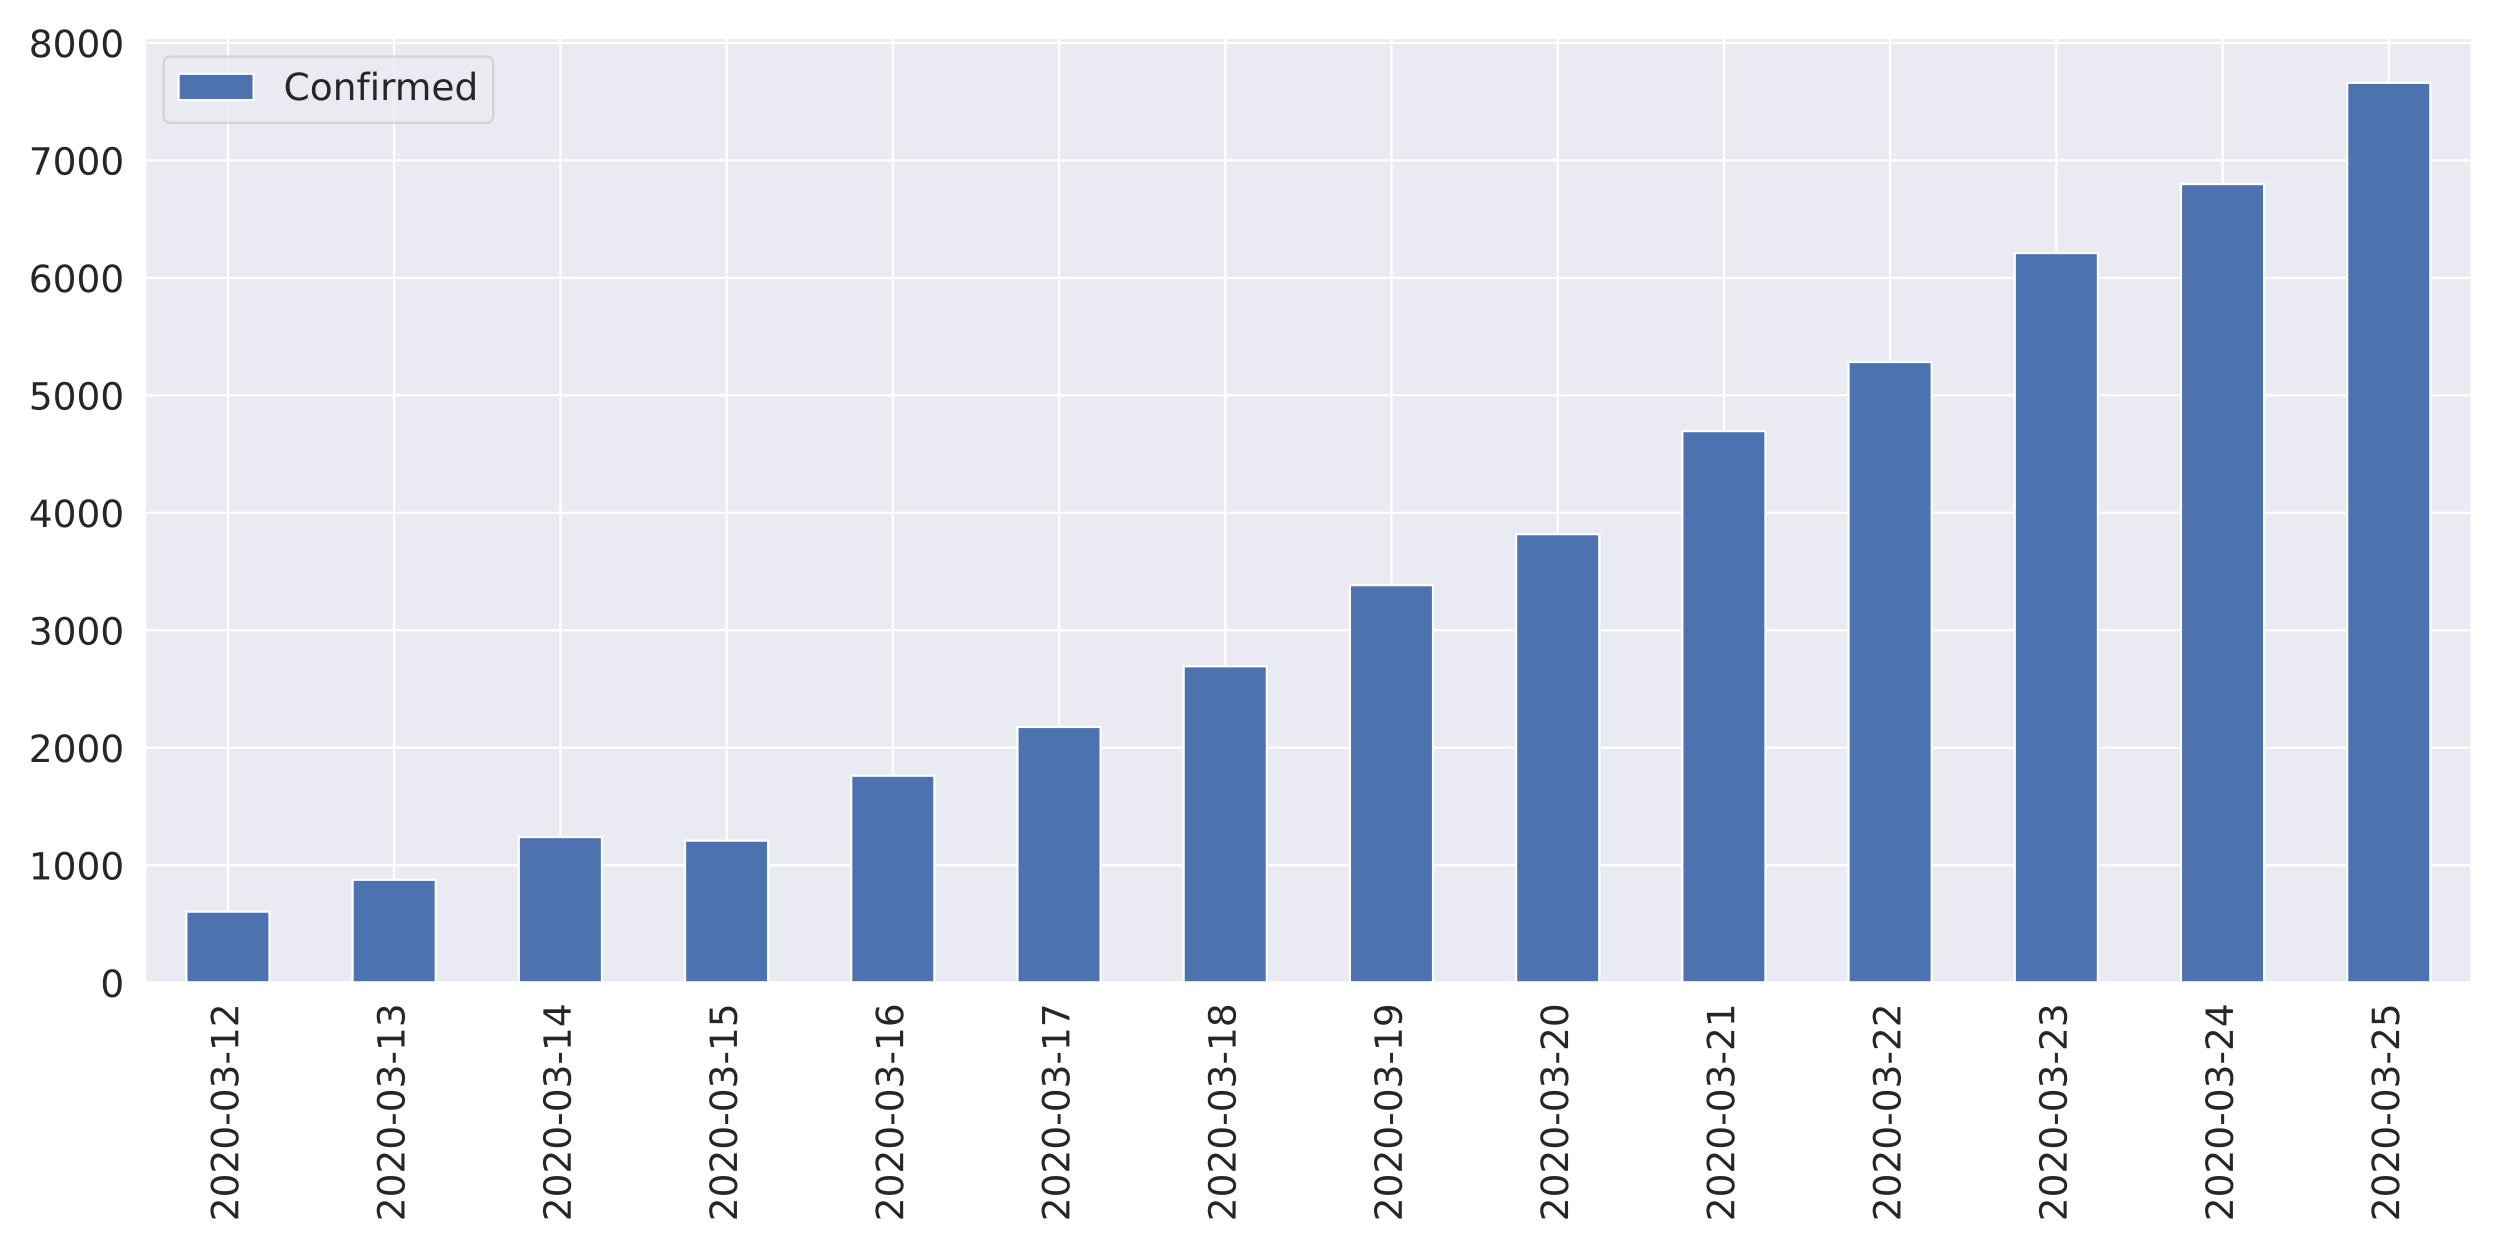
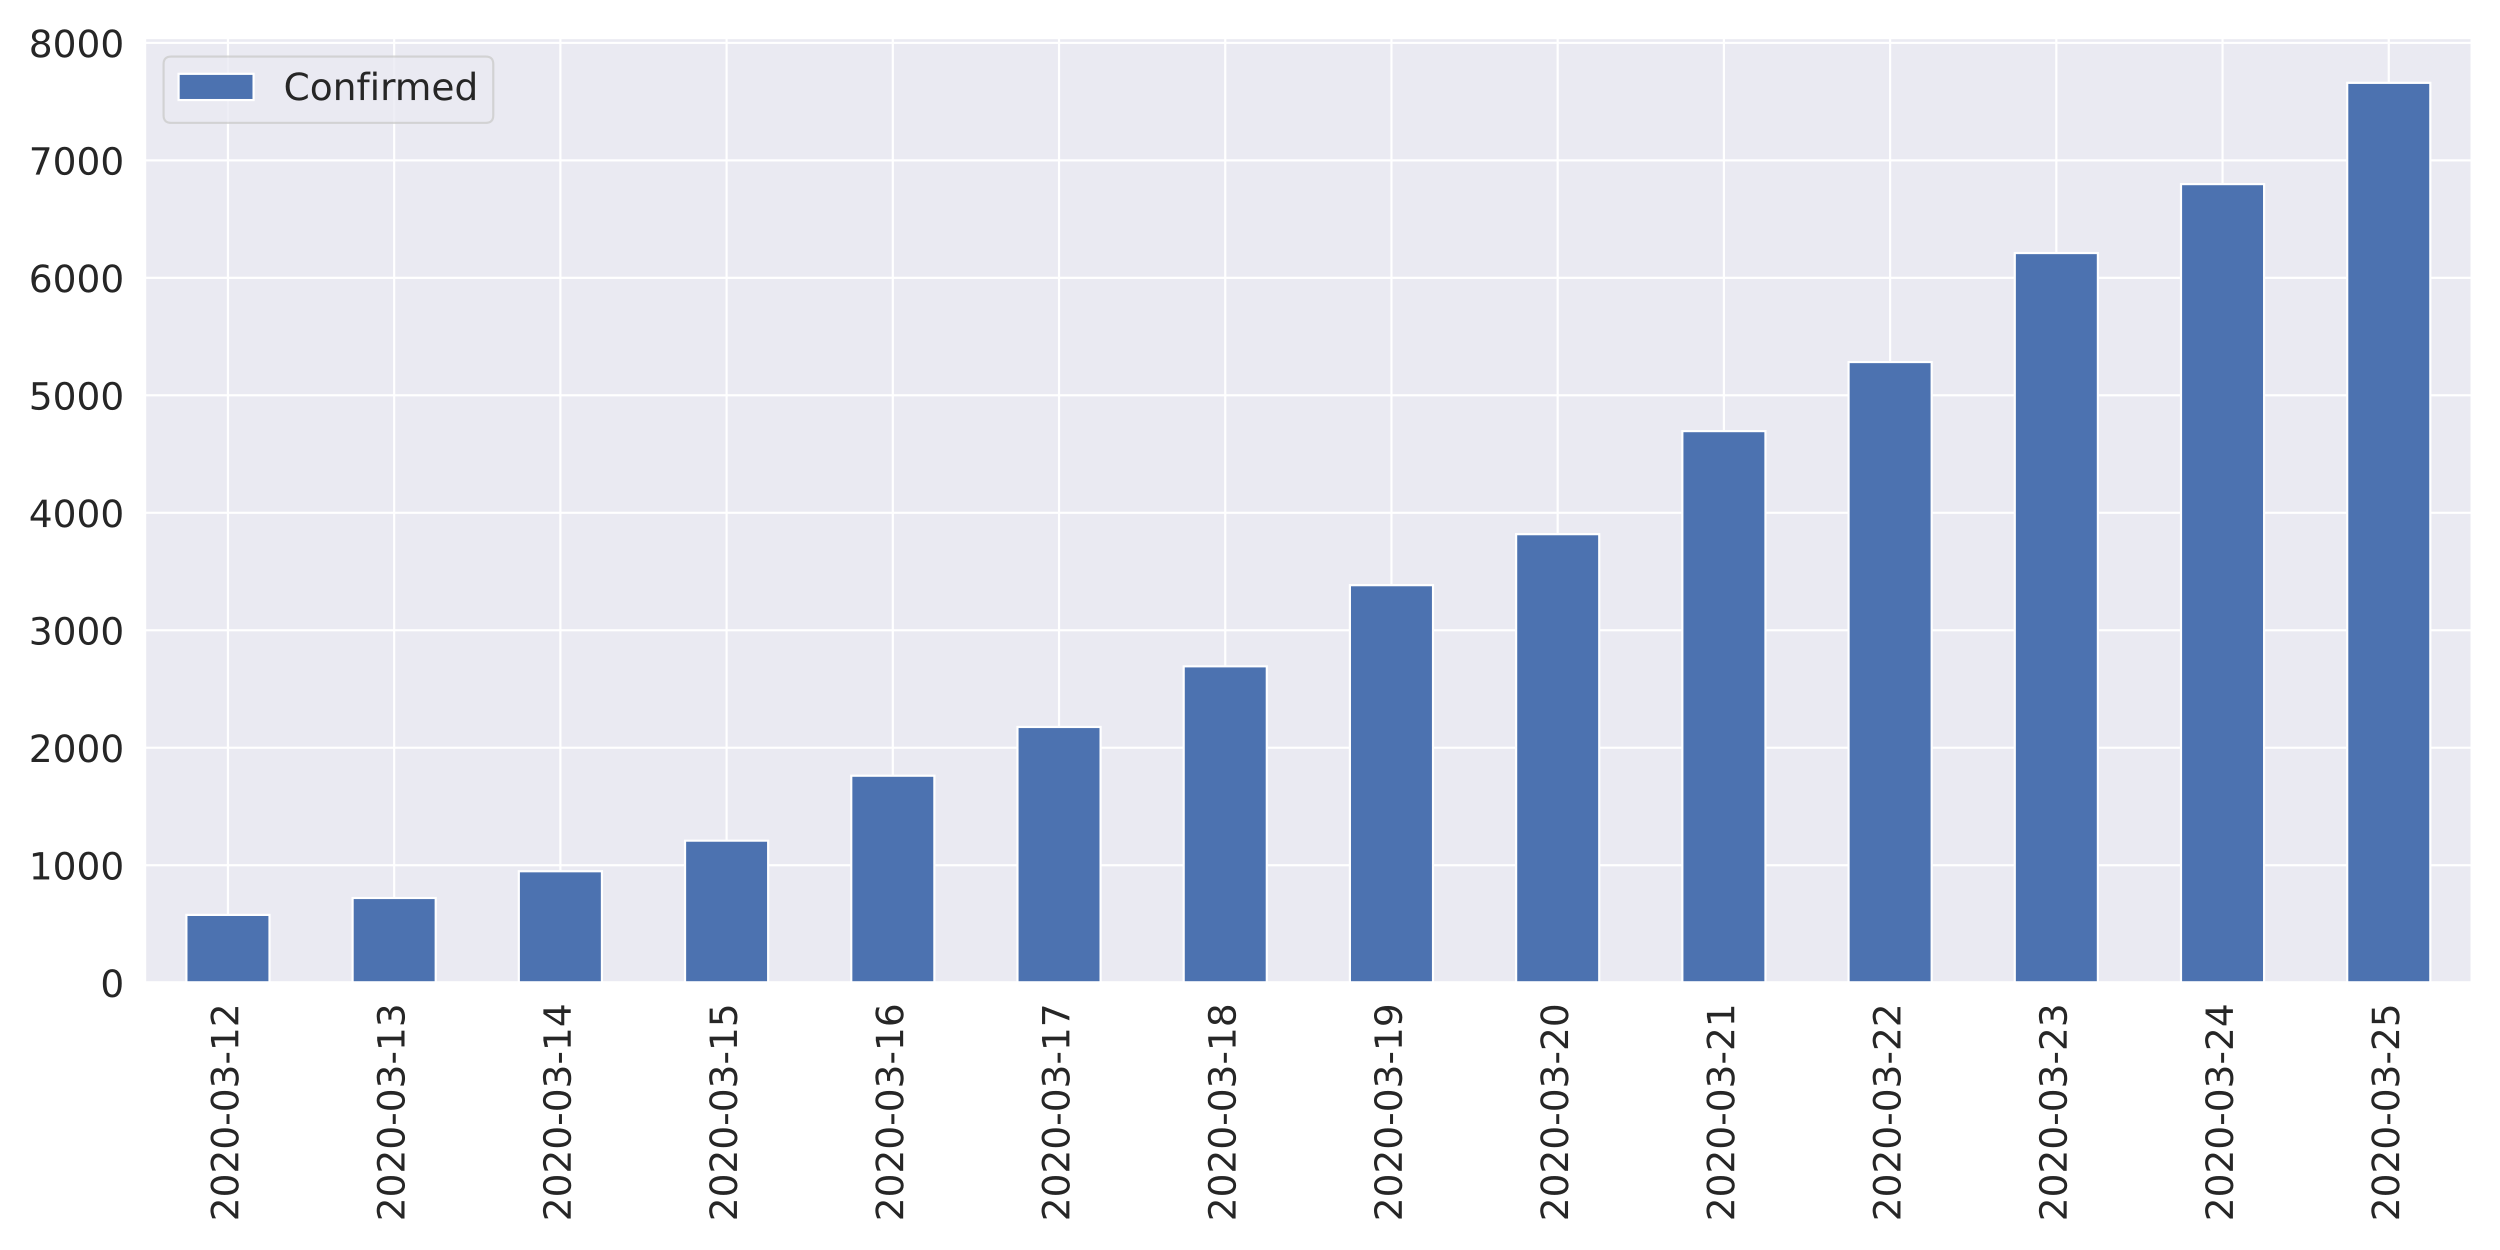
<svg xmlns="http://www.w3.org/2000/svg" xmlns:xlink="http://www.w3.org/1999/xlink" height="576pt" version="1.1" viewBox="0 0 1152 576" width="1152pt">
  <defs>
    <style type="text/css">
*{stroke-linecap:butt;stroke-linejoin:round;}
  </style>
  </defs>
  <g id="figure_1">
    <g id="patch_1">
      <path d="M 0 576  L 1152 576  L 1152 0  L 0 0  z " style="fill:#ffffff;" />
    </g>
    <g id="axes_1">
      <g id="patch_2">
        <path d="M 66.74 452.83  L 1139.04 452.83  L 1139.04 17.429  L 66.74 17.429  z " style="fill:#eaeaf2;" />
      </g>
      <g id="matplotlib.axis_1">
        <g id="xtick_1">
          <g id="line2d_1">
            <path clip-path="url(#pca515a2c57)" d="M 105.036 452.83  L 105.036 17.429  " style="fill:none;stroke:#ffffff;stroke-linecap:round;" />
          </g>
          <g id="text_1">
            <defs>
              <path d="M 19.188 8.297  L 53.609 8.297  L 53.609 0  L 7.328 0  L 7.328 8.297  Q 12.938 14.109 22.625 23.891  Q 32.328 33.688 34.812 36.531  Q 39.547 41.844 41.422 45.531  Q 43.312 49.219 43.312 52.781  Q 43.312 58.594 39.234 62.25  Q 35.156 65.922 28.609 65.922  Q 23.969 65.922 18.812 64.312  Q 13.672 62.703 7.812 59.422  L 7.812 69.391  Q 13.766 71.781 18.938 73  Q 24.125 74.219 28.422 74.219  Q 39.75 74.219 46.484 68.547  Q 53.219 62.891 53.219 53.422  Q 53.219 48.922 51.531 44.891  Q 49.859 40.875 45.406 35.406  Q 44.188 33.984 37.641 27.219  Q 31.109 20.453 19.188 8.297  z " id="DejaVuSans-50" />
              <path d="M 31.781 66.406  Q 24.172 66.406 20.328 58.906  Q 16.5 51.422 16.5 36.375  Q 16.5 21.391 20.328 13.891  Q 24.172 6.391 31.781 6.391  Q 39.453 6.391 43.281 13.891  Q 47.125 21.391 47.125 36.375  Q 47.125 51.422 43.281 58.906  Q 39.453 66.406 31.781 66.406  z M 31.781 74.219  Q 44.047 74.219 50.516 64.516  Q 56.984 54.828 56.984 36.375  Q 56.984 17.969 50.516 8.266  Q 44.047 -1.422 31.781 -1.422  Q 19.531 -1.422 13.062 8.266  Q 6.594 17.969 6.594 36.375  Q 6.594 54.828 13.062 64.516  Q 19.531 74.219 31.781 74.219  z " id="DejaVuSans-48" />
              <path d="M 4.891 31.391  L 31.203 31.391  L 31.203 23.391  L 4.891 23.391  z " id="DejaVuSans-45" />
              <path d="M 40.578 39.312  Q 47.656 37.797 51.625 33  Q 55.609 28.219 55.609 21.188  Q 55.609 10.406 48.188 4.484  Q 40.766 -1.422 27.094 -1.422  Q 22.516 -1.422 17.656 -0.516  Q 12.797 0.391 7.625 2.203  L 7.625 11.719  Q 11.719 9.328 16.594 8.109  Q 21.484 6.891 26.812 6.891  Q 36.078 6.891 40.938 10.547  Q 45.797 14.203 45.797 21.188  Q 45.797 27.641 41.281 31.266  Q 36.766 34.906 28.719 34.906  L 20.219 34.906  L 20.219 43.016  L 29.109 43.016  Q 36.375 43.016 40.234 45.922  Q 44.094 48.828 44.094 54.297  Q 44.094 59.906 40.109 62.906  Q 36.141 65.922 28.719 65.922  Q 24.656 65.922 20.016 65.031  Q 15.375 64.156 9.812 62.312  L 9.812 71.094  Q 15.438 72.656 20.344 73.438  Q 25.25 74.219 29.594 74.219  Q 40.828 74.219 47.359 69.109  Q 53.906 64.016 53.906 55.328  Q 53.906 49.266 50.438 45.094  Q 46.969 40.922 40.578 39.312  z " id="DejaVuSans-51" />
              <path d="M 12.406 8.297  L 28.516 8.297  L 28.516 63.922  L 10.984 60.406  L 10.984 69.391  L 28.422 72.906  L 38.281 72.906  L 38.281 8.297  L 54.391 8.297  L 54.391 0  L 12.406 0  z " id="DejaVuSans-49" />
            </defs>
            <g style="fill:#262626;" transform="translate(109.8046 562.7538)rotate(-90)scale(0.1728 -0.1728)">
              <use xlink:href="#DejaVuSans-50" />
              <use x="63.623" xlink:href="#DejaVuSans-48" />
              <use x="127.246" xlink:href="#DejaVuSans-50" />
              <use x="190.869" xlink:href="#DejaVuSans-48" />
              <use x="254.492" xlink:href="#DejaVuSans-45" />
              <use x="290.576" xlink:href="#DejaVuSans-48" />
              <use x="354.199" xlink:href="#DejaVuSans-51" />
              <use x="417.822" xlink:href="#DejaVuSans-45" />
              <use x="453.906" xlink:href="#DejaVuSans-49" />
              <use x="517.529" xlink:href="#DejaVuSans-50" />
            </g>
          </g>
        </g>
        <g id="xtick_2">
          <g id="line2d_2">
            <path clip-path="url(#pca515a2c57)" d="M 181.629 452.83  L 181.629 17.429  " style="fill:none;stroke:#ffffff;stroke-linecap:round;" />
          </g>
          <g id="text_2">
            <g style="fill:#262626;" transform="translate(186.3975 562.7538)rotate(-90)scale(0.1728 -0.1728)">
              <use xlink:href="#DejaVuSans-50" />
              <use x="63.623" xlink:href="#DejaVuSans-48" />
              <use x="127.246" xlink:href="#DejaVuSans-50" />
              <use x="190.869" xlink:href="#DejaVuSans-48" />
              <use x="254.492" xlink:href="#DejaVuSans-45" />
              <use x="290.576" xlink:href="#DejaVuSans-48" />
              <use x="354.199" xlink:href="#DejaVuSans-51" />
              <use x="417.822" xlink:href="#DejaVuSans-45" />
              <use x="453.906" xlink:href="#DejaVuSans-49" />
              <use x="517.529" xlink:href="#DejaVuSans-51" />
            </g>
          </g>
        </g>
        <g id="xtick_3">
          <g id="line2d_3">
            <path clip-path="url(#pca515a2c57)" d="M 258.222 452.83  L 258.222 17.429  " style="fill:none;stroke:#ffffff;stroke-linecap:round;" />
          </g>
          <g id="text_3">
            <defs>
              <path d="M 37.797 64.312  L 12.891 25.391  L 37.797 25.391  z M 35.203 72.906  L 47.609 72.906  L 47.609 25.391  L 58.016 25.391  L 58.016 17.188  L 47.609 17.188  L 47.609 0  L 37.797 0  L 37.797 17.188  L 4.891 17.188  L 4.891 26.703  z " id="DejaVuSans-52" />
            </defs>
            <g style="fill:#262626;" transform="translate(262.9903 562.7538)rotate(-90)scale(0.1728 -0.1728)">
              <use xlink:href="#DejaVuSans-50" />
              <use x="63.623" xlink:href="#DejaVuSans-48" />
              <use x="127.246" xlink:href="#DejaVuSans-50" />
              <use x="190.869" xlink:href="#DejaVuSans-48" />
              <use x="254.492" xlink:href="#DejaVuSans-45" />
              <use x="290.576" xlink:href="#DejaVuSans-48" />
              <use x="354.199" xlink:href="#DejaVuSans-51" />
              <use x="417.822" xlink:href="#DejaVuSans-45" />
              <use x="453.906" xlink:href="#DejaVuSans-49" />
              <use x="517.529" xlink:href="#DejaVuSans-52" />
            </g>
          </g>
        </g>
        <g id="xtick_4">
          <g id="line2d_4">
            <path clip-path="url(#pca515a2c57)" d="M 334.815 452.83  L 334.815 17.429  " style="fill:none;stroke:#ffffff;stroke-linecap:round;" />
          </g>
          <g id="text_4">
            <defs>
              <path d="M 10.797 72.906  L 49.516 72.906  L 49.516 64.594  L 19.828 64.594  L 19.828 46.734  Q 21.969 47.469 24.109 47.828  Q 26.266 48.188 28.422 48.188  Q 40.625 48.188 47.75 41.5  Q 54.891 34.812 54.891 23.391  Q 54.891 11.625 47.562 5.094  Q 40.234 -1.422 26.906 -1.422  Q 22.312 -1.422 17.547 -0.641  Q 12.797 0.141 7.719 1.703  L 7.719 11.625  Q 12.109 9.234 16.797 8.062  Q 21.484 6.891 26.703 6.891  Q 35.156 6.891 40.078 11.328  Q 45.016 15.766 45.016 23.391  Q 45.016 31 40.078 35.438  Q 35.156 39.891 26.703 39.891  Q 22.75 39.891 18.812 39.016  Q 14.891 38.141 10.797 36.281  z " id="DejaVuSans-53" />
            </defs>
            <g style="fill:#262626;" transform="translate(339.5832 562.7538)rotate(-90)scale(0.1728 -0.1728)">
              <use xlink:href="#DejaVuSans-50" />
              <use x="63.623" xlink:href="#DejaVuSans-48" />
              <use x="127.246" xlink:href="#DejaVuSans-50" />
              <use x="190.869" xlink:href="#DejaVuSans-48" />
              <use x="254.492" xlink:href="#DejaVuSans-45" />
              <use x="290.576" xlink:href="#DejaVuSans-48" />
              <use x="354.199" xlink:href="#DejaVuSans-51" />
              <use x="417.822" xlink:href="#DejaVuSans-45" />
              <use x="453.906" xlink:href="#DejaVuSans-49" />
              <use x="517.529" xlink:href="#DejaVuSans-53" />
            </g>
          </g>
        </g>
        <g id="xtick_5">
          <g id="line2d_5">
            <path clip-path="url(#pca515a2c57)" d="M 411.408 452.83  L 411.408 17.429  " style="fill:none;stroke:#ffffff;stroke-linecap:round;" />
          </g>
          <g id="text_5">
            <defs>
              <path d="M 33.016 40.375  Q 26.375 40.375 22.484 35.828  Q 18.609 31.297 18.609 23.391  Q 18.609 15.531 22.484 10.953  Q 26.375 6.391 33.016 6.391  Q 39.656 6.391 43.531 10.953  Q 47.406 15.531 47.406 23.391  Q 47.406 31.297 43.531 35.828  Q 39.656 40.375 33.016 40.375  z M 52.594 71.297  L 52.594 62.312  Q 48.875 64.062 45.094 64.984  Q 41.312 65.922 37.594 65.922  Q 27.828 65.922 22.672 59.328  Q 17.531 52.734 16.797 39.406  Q 19.672 43.656 24.016 45.922  Q 28.375 48.188 33.594 48.188  Q 44.578 48.188 50.953 41.516  Q 57.328 34.859 57.328 23.391  Q 57.328 12.156 50.688 5.359  Q 44.047 -1.422 33.016 -1.422  Q 20.359 -1.422 13.672 8.266  Q 6.984 17.969 6.984 36.375  Q 6.984 53.656 15.188 63.938  Q 23.391 74.219 37.203 74.219  Q 40.922 74.219 44.703 73.484  Q 48.484 72.75 52.594 71.297  z " id="DejaVuSans-54" />
            </defs>
            <g style="fill:#262626;" transform="translate(416.1761 562.7538)rotate(-90)scale(0.1728 -0.1728)">
              <use xlink:href="#DejaVuSans-50" />
              <use x="63.623" xlink:href="#DejaVuSans-48" />
              <use x="127.246" xlink:href="#DejaVuSans-50" />
              <use x="190.869" xlink:href="#DejaVuSans-48" />
              <use x="254.492" xlink:href="#DejaVuSans-45" />
              <use x="290.576" xlink:href="#DejaVuSans-48" />
              <use x="354.199" xlink:href="#DejaVuSans-51" />
              <use x="417.822" xlink:href="#DejaVuSans-45" />
              <use x="453.906" xlink:href="#DejaVuSans-49" />
              <use x="517.529" xlink:href="#DejaVuSans-54" />
            </g>
          </g>
        </g>
        <g id="xtick_6">
          <g id="line2d_6">
            <path clip-path="url(#pca515a2c57)" d="M 488.001 452.83  L 488.001 17.429  " style="fill:none;stroke:#ffffff;stroke-linecap:round;" />
          </g>
          <g id="text_6">
            <defs>
              <path d="M 8.203 72.906  L 55.078 72.906  L 55.078 68.703  L 28.609 0  L 18.312 0  L 43.219 64.594  L 8.203 64.594  z " id="DejaVuSans-55" />
            </defs>
            <g style="fill:#262626;" transform="translate(492.7689 562.7538)rotate(-90)scale(0.1728 -0.1728)">
              <use xlink:href="#DejaVuSans-50" />
              <use x="63.623" xlink:href="#DejaVuSans-48" />
              <use x="127.246" xlink:href="#DejaVuSans-50" />
              <use x="190.869" xlink:href="#DejaVuSans-48" />
              <use x="254.492" xlink:href="#DejaVuSans-45" />
              <use x="290.576" xlink:href="#DejaVuSans-48" />
              <use x="354.199" xlink:href="#DejaVuSans-51" />
              <use x="417.822" xlink:href="#DejaVuSans-45" />
              <use x="453.906" xlink:href="#DejaVuSans-49" />
              <use x="517.529" xlink:href="#DejaVuSans-55" />
            </g>
          </g>
        </g>
        <g id="xtick_7">
          <g id="line2d_7">
            <path clip-path="url(#pca515a2c57)" d="M 564.594 452.83  L 564.594 17.429  " style="fill:none;stroke:#ffffff;stroke-linecap:round;" />
          </g>
          <g id="text_7">
            <defs>
              <path d="M 31.781 34.625  Q 24.75 34.625 20.719 30.859  Q 16.703 27.094 16.703 20.516  Q 16.703 13.922 20.719 10.156  Q 24.75 6.391 31.781 6.391  Q 38.812 6.391 42.859 10.172  Q 46.922 13.969 46.922 20.516  Q 46.922 27.094 42.891 30.859  Q 38.875 34.625 31.781 34.625  z M 21.922 38.812  Q 15.578 40.375 12.031 44.719  Q 8.5 49.078 8.5 55.328  Q 8.5 64.062 14.719 69.141  Q 20.953 74.219 31.781 74.219  Q 42.672 74.219 48.875 69.141  Q 55.078 64.062 55.078 55.328  Q 55.078 49.078 51.531 44.719  Q 48 40.375 41.703 38.812  Q 48.828 37.156 52.797 32.312  Q 56.781 27.484 56.781 20.516  Q 56.781 9.906 50.312 4.234  Q 43.844 -1.422 31.781 -1.422  Q 19.734 -1.422 13.25 4.234  Q 6.781 9.906 6.781 20.516  Q 6.781 27.484 10.781 32.312  Q 14.797 37.156 21.922 38.812  z M 18.312 54.391  Q 18.312 48.734 21.844 45.562  Q 25.391 42.391 31.781 42.391  Q 38.141 42.391 41.719 45.562  Q 45.312 48.734 45.312 54.391  Q 45.312 60.062 41.719 63.234  Q 38.141 66.406 31.781 66.406  Q 25.391 66.406 21.844 63.234  Q 18.312 60.062 18.312 54.391  z " id="DejaVuSans-56" />
            </defs>
            <g style="fill:#262626;" transform="translate(569.3618 562.7538)rotate(-90)scale(0.1728 -0.1728)">
              <use xlink:href="#DejaVuSans-50" />
              <use x="63.623" xlink:href="#DejaVuSans-48" />
              <use x="127.246" xlink:href="#DejaVuSans-50" />
              <use x="190.869" xlink:href="#DejaVuSans-48" />
              <use x="254.492" xlink:href="#DejaVuSans-45" />
              <use x="290.576" xlink:href="#DejaVuSans-48" />
              <use x="354.199" xlink:href="#DejaVuSans-51" />
              <use x="417.822" xlink:href="#DejaVuSans-45" />
              <use x="453.906" xlink:href="#DejaVuSans-49" />
              <use x="517.529" xlink:href="#DejaVuSans-56" />
            </g>
          </g>
        </g>
        <g id="xtick_8">
          <g id="line2d_8">
            <path clip-path="url(#pca515a2c57)" d="M 641.186 452.83  L 641.186 17.429  " style="fill:none;stroke:#ffffff;stroke-linecap:round;" />
          </g>
          <g id="text_8">
            <defs>
              <path d="M 10.984 1.516  L 10.984 10.5  Q 14.703 8.734 18.5 7.812  Q 22.312 6.891 25.984 6.891  Q 35.75 6.891 40.891 13.453  Q 46.047 20.016 46.781 33.406  Q 43.953 29.203 39.594 26.953  Q 35.25 24.703 29.984 24.703  Q 19.047 24.703 12.672 31.312  Q 6.297 37.938 6.297 49.422  Q 6.297 60.641 12.938 67.422  Q 19.578 74.219 30.609 74.219  Q 43.266 74.219 49.922 64.516  Q 56.594 54.828 56.594 36.375  Q 56.594 19.141 48.406 8.859  Q 40.234 -1.422 26.422 -1.422  Q 22.703 -1.422 18.891 -0.688  Q 15.094 0.047 10.984 1.516  z M 30.609 32.422  Q 37.25 32.422 41.125 36.953  Q 45.016 41.5 45.016 49.422  Q 45.016 57.281 41.125 61.844  Q 37.25 66.406 30.609 66.406  Q 23.969 66.406 20.094 61.844  Q 16.219 57.281 16.219 49.422  Q 16.219 41.5 20.094 36.953  Q 23.969 32.422 30.609 32.422  z " id="DejaVuSans-57" />
            </defs>
            <g style="fill:#262626;" transform="translate(645.9546 562.7538)rotate(-90)scale(0.1728 -0.1728)">
              <use xlink:href="#DejaVuSans-50" />
              <use x="63.623" xlink:href="#DejaVuSans-48" />
              <use x="127.246" xlink:href="#DejaVuSans-50" />
              <use x="190.869" xlink:href="#DejaVuSans-48" />
              <use x="254.492" xlink:href="#DejaVuSans-45" />
              <use x="290.576" xlink:href="#DejaVuSans-48" />
              <use x="354.199" xlink:href="#DejaVuSans-51" />
              <use x="417.822" xlink:href="#DejaVuSans-45" />
              <use x="453.906" xlink:href="#DejaVuSans-49" />
              <use x="517.529" xlink:href="#DejaVuSans-57" />
            </g>
          </g>
        </g>
        <g id="xtick_9">
          <g id="line2d_9">
            <path clip-path="url(#pca515a2c57)" d="M 717.779 452.83  L 717.779 17.429  " style="fill:none;stroke:#ffffff;stroke-linecap:round;" />
          </g>
          <g id="text_9">
            <g style="fill:#262626;" transform="translate(722.5475 562.7538)rotate(-90)scale(0.1728 -0.1728)">
              <use xlink:href="#DejaVuSans-50" />
              <use x="63.623" xlink:href="#DejaVuSans-48" />
              <use x="127.246" xlink:href="#DejaVuSans-50" />
              <use x="190.869" xlink:href="#DejaVuSans-48" />
              <use x="254.492" xlink:href="#DejaVuSans-45" />
              <use x="290.576" xlink:href="#DejaVuSans-48" />
              <use x="354.199" xlink:href="#DejaVuSans-51" />
              <use x="417.822" xlink:href="#DejaVuSans-45" />
              <use x="453.906" xlink:href="#DejaVuSans-50" />
              <use x="517.529" xlink:href="#DejaVuSans-48" />
            </g>
          </g>
        </g>
        <g id="xtick_10">
          <g id="line2d_10">
            <path clip-path="url(#pca515a2c57)" d="M 794.372 452.83  L 794.372 17.429  " style="fill:none;stroke:#ffffff;stroke-linecap:round;" />
          </g>
          <g id="text_10">
            <g style="fill:#262626;" transform="translate(799.1403 562.7538)rotate(-90)scale(0.1728 -0.1728)">
              <use xlink:href="#DejaVuSans-50" />
              <use x="63.623" xlink:href="#DejaVuSans-48" />
              <use x="127.246" xlink:href="#DejaVuSans-50" />
              <use x="190.869" xlink:href="#DejaVuSans-48" />
              <use x="254.492" xlink:href="#DejaVuSans-45" />
              <use x="290.576" xlink:href="#DejaVuSans-48" />
              <use x="354.199" xlink:href="#DejaVuSans-51" />
              <use x="417.822" xlink:href="#DejaVuSans-45" />
              <use x="453.906" xlink:href="#DejaVuSans-50" />
              <use x="517.529" xlink:href="#DejaVuSans-49" />
            </g>
          </g>
        </g>
        <g id="xtick_11">
          <g id="line2d_11">
            <path clip-path="url(#pca515a2c57)" d="M 870.965 452.83  L 870.965 17.429  " style="fill:none;stroke:#ffffff;stroke-linecap:round;" />
          </g>
          <g id="text_11">
            <g style="fill:#262626;" transform="translate(875.7332 562.7538)rotate(-90)scale(0.1728 -0.1728)">
              <use xlink:href="#DejaVuSans-50" />
              <use x="63.623" xlink:href="#DejaVuSans-48" />
              <use x="127.246" xlink:href="#DejaVuSans-50" />
              <use x="190.869" xlink:href="#DejaVuSans-48" />
              <use x="254.492" xlink:href="#DejaVuSans-45" />
              <use x="290.576" xlink:href="#DejaVuSans-48" />
              <use x="354.199" xlink:href="#DejaVuSans-51" />
              <use x="417.822" xlink:href="#DejaVuSans-45" />
              <use x="453.906" xlink:href="#DejaVuSans-50" />
              <use x="517.529" xlink:href="#DejaVuSans-50" />
            </g>
          </g>
        </g>
        <g id="xtick_12">
          <g id="line2d_12">
            <path clip-path="url(#pca515a2c57)" d="M 947.558 452.83  L 947.558 17.429  " style="fill:none;stroke:#ffffff;stroke-linecap:round;" />
          </g>
          <g id="text_12">
            <g style="fill:#262626;" transform="translate(952.3261 562.7538)rotate(-90)scale(0.1728 -0.1728)">
              <use xlink:href="#DejaVuSans-50" />
              <use x="63.623" xlink:href="#DejaVuSans-48" />
              <use x="127.246" xlink:href="#DejaVuSans-50" />
              <use x="190.869" xlink:href="#DejaVuSans-48" />
              <use x="254.492" xlink:href="#DejaVuSans-45" />
              <use x="290.576" xlink:href="#DejaVuSans-48" />
              <use x="354.199" xlink:href="#DejaVuSans-51" />
              <use x="417.822" xlink:href="#DejaVuSans-45" />
              <use x="453.906" xlink:href="#DejaVuSans-50" />
              <use x="517.529" xlink:href="#DejaVuSans-51" />
            </g>
          </g>
        </g>
        <g id="xtick_13">
          <g id="line2d_13">
            <path clip-path="url(#pca515a2c57)" d="M 1024.151 452.83  L 1024.151 17.429  " style="fill:none;stroke:#ffffff;stroke-linecap:round;" />
          </g>
          <g id="text_13">
            <g style="fill:#262626;" transform="translate(1028.919 562.7538)rotate(-90)scale(0.1728 -0.1728)">
              <use xlink:href="#DejaVuSans-50" />
              <use x="63.623" xlink:href="#DejaVuSans-48" />
              <use x="127.246" xlink:href="#DejaVuSans-50" />
              <use x="190.869" xlink:href="#DejaVuSans-48" />
              <use x="254.492" xlink:href="#DejaVuSans-45" />
              <use x="290.576" xlink:href="#DejaVuSans-48" />
              <use x="354.199" xlink:href="#DejaVuSans-51" />
              <use x="417.822" xlink:href="#DejaVuSans-45" />
              <use x="453.906" xlink:href="#DejaVuSans-50" />
              <use x="517.529" xlink:href="#DejaVuSans-52" />
            </g>
          </g>
        </g>
        <g id="xtick_14">
          <g id="line2d_14">
            <path clip-path="url(#pca515a2c57)" d="M 1100.744 452.83  L 1100.744 17.429  " style="fill:none;stroke:#ffffff;stroke-linecap:round;" />
          </g>
          <g id="text_14">
            <g style="fill:#262626;" transform="translate(1105.512 562.7538)rotate(-90)scale(0.1728 -0.1728)">
              <use xlink:href="#DejaVuSans-50" />
              <use x="63.623" xlink:href="#DejaVuSans-48" />
              <use x="127.246" xlink:href="#DejaVuSans-50" />
              <use x="190.869" xlink:href="#DejaVuSans-48" />
              <use x="254.492" xlink:href="#DejaVuSans-45" />
              <use x="290.576" xlink:href="#DejaVuSans-48" />
              <use x="354.199" xlink:href="#DejaVuSans-51" />
              <use x="417.822" xlink:href="#DejaVuSans-45" />
              <use x="453.906" xlink:href="#DejaVuSans-50" />
              <use x="517.529" xlink:href="#DejaVuSans-53" />
            </g>
          </g>
        </g>
      </g>
      <g id="matplotlib.axis_2">
        <g id="ytick_1">
          <g id="line2d_15">
            <path clip-path="url(#pca515a2c57)" d="M 66.74 452.83  L 1139.04 452.83  " style="fill:none;stroke:#ffffff;stroke-linecap:round;" />
          </g>
          <g id="text_15">
            <g style="fill:#262626;" transform="translate(46.2456 459.3951)scale(0.1728 -0.1728)">
              <use xlink:href="#DejaVuSans-48" />
            </g>
          </g>
        </g>
        <g id="ytick_2">
          <g id="line2d_16">
            <path clip-path="url(#pca515a2c57)" d="M 66.74 398.696  L 1139.04 398.696  " style="fill:none;stroke:#ffffff;stroke-linecap:round;" />
          </g>
          <g id="text_16">
            <g style="fill:#262626;" transform="translate(13.2624 405.2609)scale(0.1728 -0.1728)">
              <use xlink:href="#DejaVuSans-49" />
              <use x="63.623" xlink:href="#DejaVuSans-48" />
              <use x="127.246" xlink:href="#DejaVuSans-48" />
              <use x="190.869" xlink:href="#DejaVuSans-48" />
            </g>
          </g>
        </g>
        <g id="ytick_3">
          <g id="line2d_17">
            <path clip-path="url(#pca515a2c57)" d="M 66.74 344.562  L 1139.04 344.562  " style="fill:none;stroke:#ffffff;stroke-linecap:round;" />
          </g>
          <g id="text_17">
            <g style="fill:#262626;" transform="translate(13.2624 351.1267)scale(0.1728 -0.1728)">
              <use xlink:href="#DejaVuSans-50" />
              <use x="63.623" xlink:href="#DejaVuSans-48" />
              <use x="127.246" xlink:href="#DejaVuSans-48" />
              <use x="190.869" xlink:href="#DejaVuSans-48" />
            </g>
          </g>
        </g>
        <g id="ytick_4">
          <g id="line2d_18">
            <path clip-path="url(#pca515a2c57)" d="M 66.74 290.427  L 1139.04 290.427  " style="fill:none;stroke:#ffffff;stroke-linecap:round;" />
          </g>
          <g id="text_18">
            <g style="fill:#262626;" transform="translate(13.2624 296.9925)scale(0.1728 -0.1728)">
              <use xlink:href="#DejaVuSans-51" />
              <use x="63.623" xlink:href="#DejaVuSans-48" />
              <use x="127.246" xlink:href="#DejaVuSans-48" />
              <use x="190.869" xlink:href="#DejaVuSans-48" />
            </g>
          </g>
        </g>
        <g id="ytick_5">
          <g id="line2d_19">
            <path clip-path="url(#pca515a2c57)" d="M 66.74 236.293  L 1139.04 236.293  " style="fill:none;stroke:#ffffff;stroke-linecap:round;" />
          </g>
          <g id="text_19">
            <g style="fill:#262626;" transform="translate(13.2624 242.8583)scale(0.1728 -0.1728)">
              <use xlink:href="#DejaVuSans-52" />
              <use x="63.623" xlink:href="#DejaVuSans-48" />
              <use x="127.246" xlink:href="#DejaVuSans-48" />
              <use x="190.869" xlink:href="#DejaVuSans-48" />
            </g>
          </g>
        </g>
        <g id="ytick_6">
          <g id="line2d_20">
            <path clip-path="url(#pca515a2c57)" d="M 66.74 182.159  L 1139.04 182.159  " style="fill:none;stroke:#ffffff;stroke-linecap:round;" />
          </g>
          <g id="text_20">
            <g style="fill:#262626;" transform="translate(13.2624 188.7242)scale(0.1728 -0.1728)">
              <use xlink:href="#DejaVuSans-53" />
              <use x="63.623" xlink:href="#DejaVuSans-48" />
              <use x="127.246" xlink:href="#DejaVuSans-48" />
              <use x="190.869" xlink:href="#DejaVuSans-48" />
            </g>
          </g>
        </g>
        <g id="ytick_7">
          <g id="line2d_21">
            <path clip-path="url(#pca515a2c57)" d="M 66.74 128.025  L 1139.04 128.025  " style="fill:none;stroke:#ffffff;stroke-linecap:round;" />
          </g>
          <g id="text_21">
            <g style="fill:#262626;" transform="translate(13.2624 134.59)scale(0.1728 -0.1728)">
              <use xlink:href="#DejaVuSans-54" />
              <use x="63.623" xlink:href="#DejaVuSans-48" />
              <use x="127.246" xlink:href="#DejaVuSans-48" />
              <use x="190.869" xlink:href="#DejaVuSans-48" />
            </g>
          </g>
        </g>
        <g id="ytick_8">
          <g id="line2d_22">
            <path clip-path="url(#pca515a2c57)" d="M 66.74 73.891  L 1139.04 73.891  " style="fill:none;stroke:#ffffff;stroke-linecap:round;" />
          </g>
          <g id="text_22">
            <g style="fill:#262626;" transform="translate(13.2624 80.45582)scale(0.1728 -0.1728)">
              <use xlink:href="#DejaVuSans-55" />
              <use x="63.623" xlink:href="#DejaVuSans-48" />
              <use x="127.246" xlink:href="#DejaVuSans-48" />
              <use x="190.869" xlink:href="#DejaVuSans-48" />
            </g>
          </g>
        </g>
        <g id="ytick_9">
          <g id="line2d_23">
            <path clip-path="url(#pca515a2c57)" d="M 66.74 19.757  L 1139.04 19.757  " style="fill:none;stroke:#ffffff;stroke-linecap:round;" />
          </g>
          <g id="text_23">
            <g style="fill:#262626;" transform="translate(13.2624 26.32165)scale(0.1728 -0.1728)">
              <use xlink:href="#DejaVuSans-56" />
              <use x="63.623" xlink:href="#DejaVuSans-48" />
              <use x="127.246" xlink:href="#DejaVuSans-48" />
              <use x="190.869" xlink:href="#DejaVuSans-48" />
            </g>
          </g>
        </g>
      </g>
      <g id="patch_3">
-         <path clip-path="url(#pca515a2c57)" d="M 85.888 452.83  L 124.185 452.83  L 124.185 420.079  L 85.888 420.079  z " style="fill:#4c72b0;stroke:#ffffff;stroke-linejoin:miter;" />
+         <path clip-path="url(#pca515a2c57)" d="M 85.888 452.83  L 124.185 452.83  L 124.185 421.595  L 85.888 421.595  z " style="fill:#4c72b0;stroke:#ffffff;stroke-linejoin:miter;" />
      </g>
      <g id="patch_4">
-         <path clip-path="url(#pca515a2c57)" d="M 162.481 452.83  L 200.778 452.83  L 200.778 405.408  L 162.481 405.408  z " style="fill:#4c72b0;stroke:#ffffff;stroke-linejoin:miter;" />
+         <path clip-path="url(#pca515a2c57)" d="M 162.481 452.83  L 200.778 452.83  L 200.778 413.799  L 162.481 413.799  z " style="fill:#4c72b0;stroke:#ffffff;stroke-linejoin:miter;" />
      </g>
      <g id="patch_5">
-         <path clip-path="url(#pca515a2c57)" d="M 239.074 452.83  L 277.37 452.83  L 277.37 385.704  L 239.074 385.704  z " style="fill:#4c72b0;stroke:#ffffff;stroke-linejoin:miter;" />
+         <path clip-path="url(#pca515a2c57)" d="M 239.074 452.83  L 277.37 452.83  L 277.37 401.457  L 239.074 401.457  z " style="fill:#4c72b0;stroke:#ffffff;stroke-linejoin:miter;" />
      </g>
      <g id="patch_6">
        <path clip-path="url(#pca515a2c57)" d="M 315.667 452.83  L 353.963 452.83  L 353.963 387.382  L 315.667 387.382  z " style="fill:#4c72b0;stroke:#ffffff;stroke-linejoin:miter;" />
      </g>
      <g id="patch_7">
        <path clip-path="url(#pca515a2c57)" d="M 392.26 452.83  L 430.556 452.83  L 430.556 357.446  L 392.26 357.446  z " style="fill:#4c72b0;stroke:#ffffff;stroke-linejoin:miter;" />
      </g>
      <g id="patch_8">
        <path clip-path="url(#pca515a2c57)" d="M 468.853 452.83  L 507.149 452.83  L 507.149 334.98  L 468.853 334.98  z " style="fill:#4c72b0;stroke:#ffffff;stroke-linejoin:miter;" />
      </g>
      <g id="patch_9">
        <path clip-path="url(#pca515a2c57)" d="M 545.445 452.83  L 583.742 452.83  L 583.742 307.047  L 545.445 307.047  z " style="fill:#4c72b0;stroke:#ffffff;stroke-linejoin:miter;" />
      </g>
      <g id="patch_10">
        <path clip-path="url(#pca515a2c57)" d="M 622.038 452.83  L 660.335 452.83  L 660.335 269.64  L 622.038 269.64  z " style="fill:#4c72b0;stroke:#ffffff;stroke-linejoin:miter;" />
      </g>
      <g id="patch_11">
        <path clip-path="url(#pca515a2c57)" d="M 698.631 452.83  L 736.928 452.83  L 736.928 246.146  L 698.631 246.146  z " style="fill:#4c72b0;stroke:#ffffff;stroke-linejoin:miter;" />
      </g>
      <g id="patch_12">
        <path clip-path="url(#pca515a2c57)" d="M 775.224 452.83  L 813.52 452.83  L 813.52 198.67  L 775.224 198.67  z " style="fill:#4c72b0;stroke:#ffffff;stroke-linejoin:miter;" />
      </g>
      <g id="patch_13">
        <path clip-path="url(#pca515a2c57)" d="M 851.817 452.83  L 890.113 452.83  L 890.113 166.839  L 851.817 166.839  z " style="fill:#4c72b0;stroke:#ffffff;stroke-linejoin:miter;" />
      </g>
      <g id="patch_14">
        <path clip-path="url(#pca515a2c57)" d="M 928.41 452.83  L 966.706 452.83  L 966.706 116.603  L 928.41 116.603  z " style="fill:#4c72b0;stroke:#ffffff;stroke-linejoin:miter;" />
      </g>
      <g id="patch_15">
        <path clip-path="url(#pca515a2c57)" d="M 1005.003 452.83  L 1043.299 452.83  L 1043.299 84.826  L 1005.003 84.826  z " style="fill:#4c72b0;stroke:#ffffff;stroke-linejoin:miter;" />
      </g>
      <g id="patch_16">
        <path clip-path="url(#pca515a2c57)" d="M 1081.595 452.83  L 1119.892 452.83  L 1119.892 38.162  L 1081.595 38.162  z " style="fill:#4c72b0;stroke:#ffffff;stroke-linejoin:miter;" />
      </g>
      <g id="patch_17">
        <path d="M 66.74 452.83  L 66.74 17.429  " style="fill:none;stroke:#ffffff;stroke-linecap:square;stroke-linejoin:miter;stroke-width:1.25;" />
      </g>
      <g id="patch_18">
        <path d="M 1139.04 452.83  L 1139.04 17.429  " style="fill:none;stroke:#ffffff;stroke-linecap:square;stroke-linejoin:miter;stroke-width:1.25;" />
      </g>
      <g id="patch_19">
        <path d="M 66.74 452.83  L 1139.04 452.83  " style="fill:none;stroke:#ffffff;stroke-linecap:square;stroke-linejoin:miter;stroke-width:1.25;" />
      </g>
      <g id="patch_20">
        <path d="M 66.74 17.429  L 1139.04 17.429  " style="fill:none;stroke:#ffffff;stroke-linecap:square;stroke-linejoin:miter;stroke-width:1.25;" />
      </g>
      <g id="legend_1">
        <g id="patch_21">
          <path d="M 78.836 56.617  L 223.842 56.617  Q 227.298 56.617 227.298 53.161  L 227.298 29.525  Q 227.298 26.069 223.842 26.069  L 78.836 26.069  Q 75.38 26.069 75.38 29.525  L 75.38 53.161  Q 75.38 56.617 78.836 56.617  z " style="fill:#eaeaf2;opacity:0.8;stroke:#cccccc;stroke-linejoin:miter;" />
        </g>
        <g id="patch_22">
          <path d="M 82.292 46.111  L 116.852 46.111  L 116.852 34.015  L 82.292 34.015  z " style="fill:#4c72b0;stroke:#ffffff;stroke-linejoin:miter;" />
        </g>
        <g id="text_24">
          <defs>
            <path d="M 64.406 67.281  L 64.406 56.891  Q 59.422 61.531 53.781 63.812  Q 48.141 66.109 41.797 66.109  Q 29.297 66.109 22.656 58.469  Q 16.016 50.828 16.016 36.375  Q 16.016 21.969 22.656 14.328  Q 29.297 6.688 41.797 6.688  Q 48.141 6.688 53.781 8.984  Q 59.422 11.281 64.406 15.922  L 64.406 5.609  Q 59.234 2.094 53.438 0.328  Q 47.656 -1.422 41.219 -1.422  Q 24.656 -1.422 15.125 8.703  Q 5.609 18.844 5.609 36.375  Q 5.609 53.953 15.125 64.078  Q 24.656 74.219 41.219 74.219  Q 47.75 74.219 53.531 72.484  Q 59.328 70.75 64.406 67.281  z " id="DejaVuSans-67" />
            <path d="M 30.609 48.391  Q 23.391 48.391 19.188 42.75  Q 14.984 37.109 14.984 27.297  Q 14.984 17.484 19.156 11.844  Q 23.344 6.203 30.609 6.203  Q 37.797 6.203 41.984 11.859  Q 46.188 17.531 46.188 27.297  Q 46.188 37.016 41.984 42.703  Q 37.797 48.391 30.609 48.391  z M 30.609 56  Q 42.328 56 49.016 48.375  Q 55.719 40.766 55.719 27.297  Q 55.719 13.875 49.016 6.219  Q 42.328 -1.422 30.609 -1.422  Q 18.844 -1.422 12.172 6.219  Q 5.516 13.875 5.516 27.297  Q 5.516 40.766 12.172 48.375  Q 18.844 56 30.609 56  z " id="DejaVuSans-111" />
            <path d="M 54.891 33.016  L 54.891 0  L 45.906 0  L 45.906 32.719  Q 45.906 40.484 42.875 44.328  Q 39.844 48.188 33.797 48.188  Q 26.516 48.188 22.312 43.547  Q 18.109 38.922 18.109 30.906  L 18.109 0  L 9.078 0  L 9.078 54.688  L 18.109 54.688  L 18.109 46.188  Q 21.344 51.125 25.703 53.562  Q 30.078 56 35.797 56  Q 45.219 56 50.047 50.172  Q 54.891 44.344 54.891 33.016  z " id="DejaVuSans-110" />
            <path d="M 37.109 75.984  L 37.109 68.5  L 28.516 68.5  Q 23.688 68.5 21.797 66.547  Q 19.922 64.594 19.922 59.516  L 19.922 54.688  L 34.719 54.688  L 34.719 47.703  L 19.922 47.703  L 19.922 0  L 10.891 0  L 10.891 47.703  L 2.297 47.703  L 2.297 54.688  L 10.891 54.688  L 10.891 58.5  Q 10.891 67.625 15.141 71.797  Q 19.391 75.984 28.609 75.984  z " id="DejaVuSans-102" />
            <path d="M 9.422 54.688  L 18.406 54.688  L 18.406 0  L 9.422 0  z M 9.422 75.984  L 18.406 75.984  L 18.406 64.594  L 9.422 64.594  z " id="DejaVuSans-105" />
            <path d="M 41.109 46.297  Q 39.594 47.172 37.812 47.578  Q 36.031 48 33.891 48  Q 26.266 48 22.188 43.047  Q 18.109 38.094 18.109 28.812  L 18.109 0  L 9.078 0  L 9.078 54.688  L 18.109 54.688  L 18.109 46.188  Q 20.953 51.172 25.484 53.578  Q 30.031 56 36.531 56  Q 37.453 56 38.578 55.875  Q 39.703 55.766 41.062 55.516  z " id="DejaVuSans-114" />
            <path d="M 52 44.188  Q 55.375 50.25 60.062 53.125  Q 64.75 56 71.094 56  Q 79.641 56 84.281 50.016  Q 88.922 44.047 88.922 33.016  L 88.922 0  L 79.891 0  L 79.891 32.719  Q 79.891 40.578 77.094 44.375  Q 74.312 48.188 68.609 48.188  Q 61.625 48.188 57.562 43.547  Q 53.516 38.922 53.516 30.906  L 53.516 0  L 44.484 0  L 44.484 32.719  Q 44.484 40.625 41.703 44.406  Q 38.922 48.188 33.109 48.188  Q 26.219 48.188 22.156 43.531  Q 18.109 38.875 18.109 30.906  L 18.109 0  L 9.078 0  L 9.078 54.688  L 18.109 54.688  L 18.109 46.188  Q 21.188 51.219 25.484 53.609  Q 29.781 56 35.688 56  Q 41.656 56 45.828 52.969  Q 50 49.953 52 44.188  z " id="DejaVuSans-109" />
            <path d="M 56.203 29.594  L 56.203 25.203  L 14.891 25.203  Q 15.484 15.922 20.484 11.062  Q 25.484 6.203 34.422 6.203  Q 39.594 6.203 44.453 7.469  Q 49.312 8.734 54.109 11.281  L 54.109 2.781  Q 49.266 0.734 44.188 -0.344  Q 39.109 -1.422 33.891 -1.422  Q 20.797 -1.422 13.156 6.188  Q 5.516 13.812 5.516 26.812  Q 5.516 40.234 12.766 48.109  Q 20.016 56 32.328 56  Q 43.359 56 49.781 48.891  Q 56.203 41.797 56.203 29.594  z M 47.219 32.234  Q 47.125 39.594 43.094 43.984  Q 39.062 48.391 32.422 48.391  Q 24.906 48.391 20.391 44.141  Q 15.875 39.891 15.188 32.172  z " id="DejaVuSans-101" />
            <path d="M 45.406 46.391  L 45.406 75.984  L 54.391 75.984  L 54.391 0  L 45.406 0  L 45.406 8.203  Q 42.578 3.328 38.25 0.953  Q 33.938 -1.422 27.875 -1.422  Q 17.969 -1.422 11.734 6.484  Q 5.516 14.406 5.516 27.297  Q 5.516 40.188 11.734 48.094  Q 17.969 56 27.875 56  Q 33.938 56 38.25 53.625  Q 42.578 51.266 45.406 46.391  z M 14.797 27.297  Q 14.797 17.391 18.875 11.75  Q 22.953 6.109 30.078 6.109  Q 37.203 6.109 41.297 11.75  Q 45.406 17.391 45.406 27.297  Q 45.406 37.203 41.297 42.844  Q 37.203 48.484 30.078 48.484  Q 22.953 48.484 18.875 42.844  Q 14.797 37.203 14.797 27.297  z " id="DejaVuSans-100" />
          </defs>
          <g style="fill:#262626;" transform="translate(130.676 46.11093)scale(0.1728 -0.1728)">
            <use xlink:href="#DejaVuSans-67" />
            <use x="69.824" xlink:href="#DejaVuSans-111" />
            <use x="131.006" xlink:href="#DejaVuSans-110" />
            <use x="194.385" xlink:href="#DejaVuSans-102" />
            <use x="229.59" xlink:href="#DejaVuSans-105" />
            <use x="257.373" xlink:href="#DejaVuSans-114" />
            <use x="296.736" xlink:href="#DejaVuSans-109" />
            <use x="394.148" xlink:href="#DejaVuSans-101" />
            <use x="455.672" xlink:href="#DejaVuSans-100" />
          </g>
        </g>
      </g>
    </g>
  </g>
  <defs>
    <clipPath id="pca515a2c57">
      <rect height="435.401" width="1072.3" x="66.74" y="17.429" />
    </clipPath>
  </defs>
</svg>
